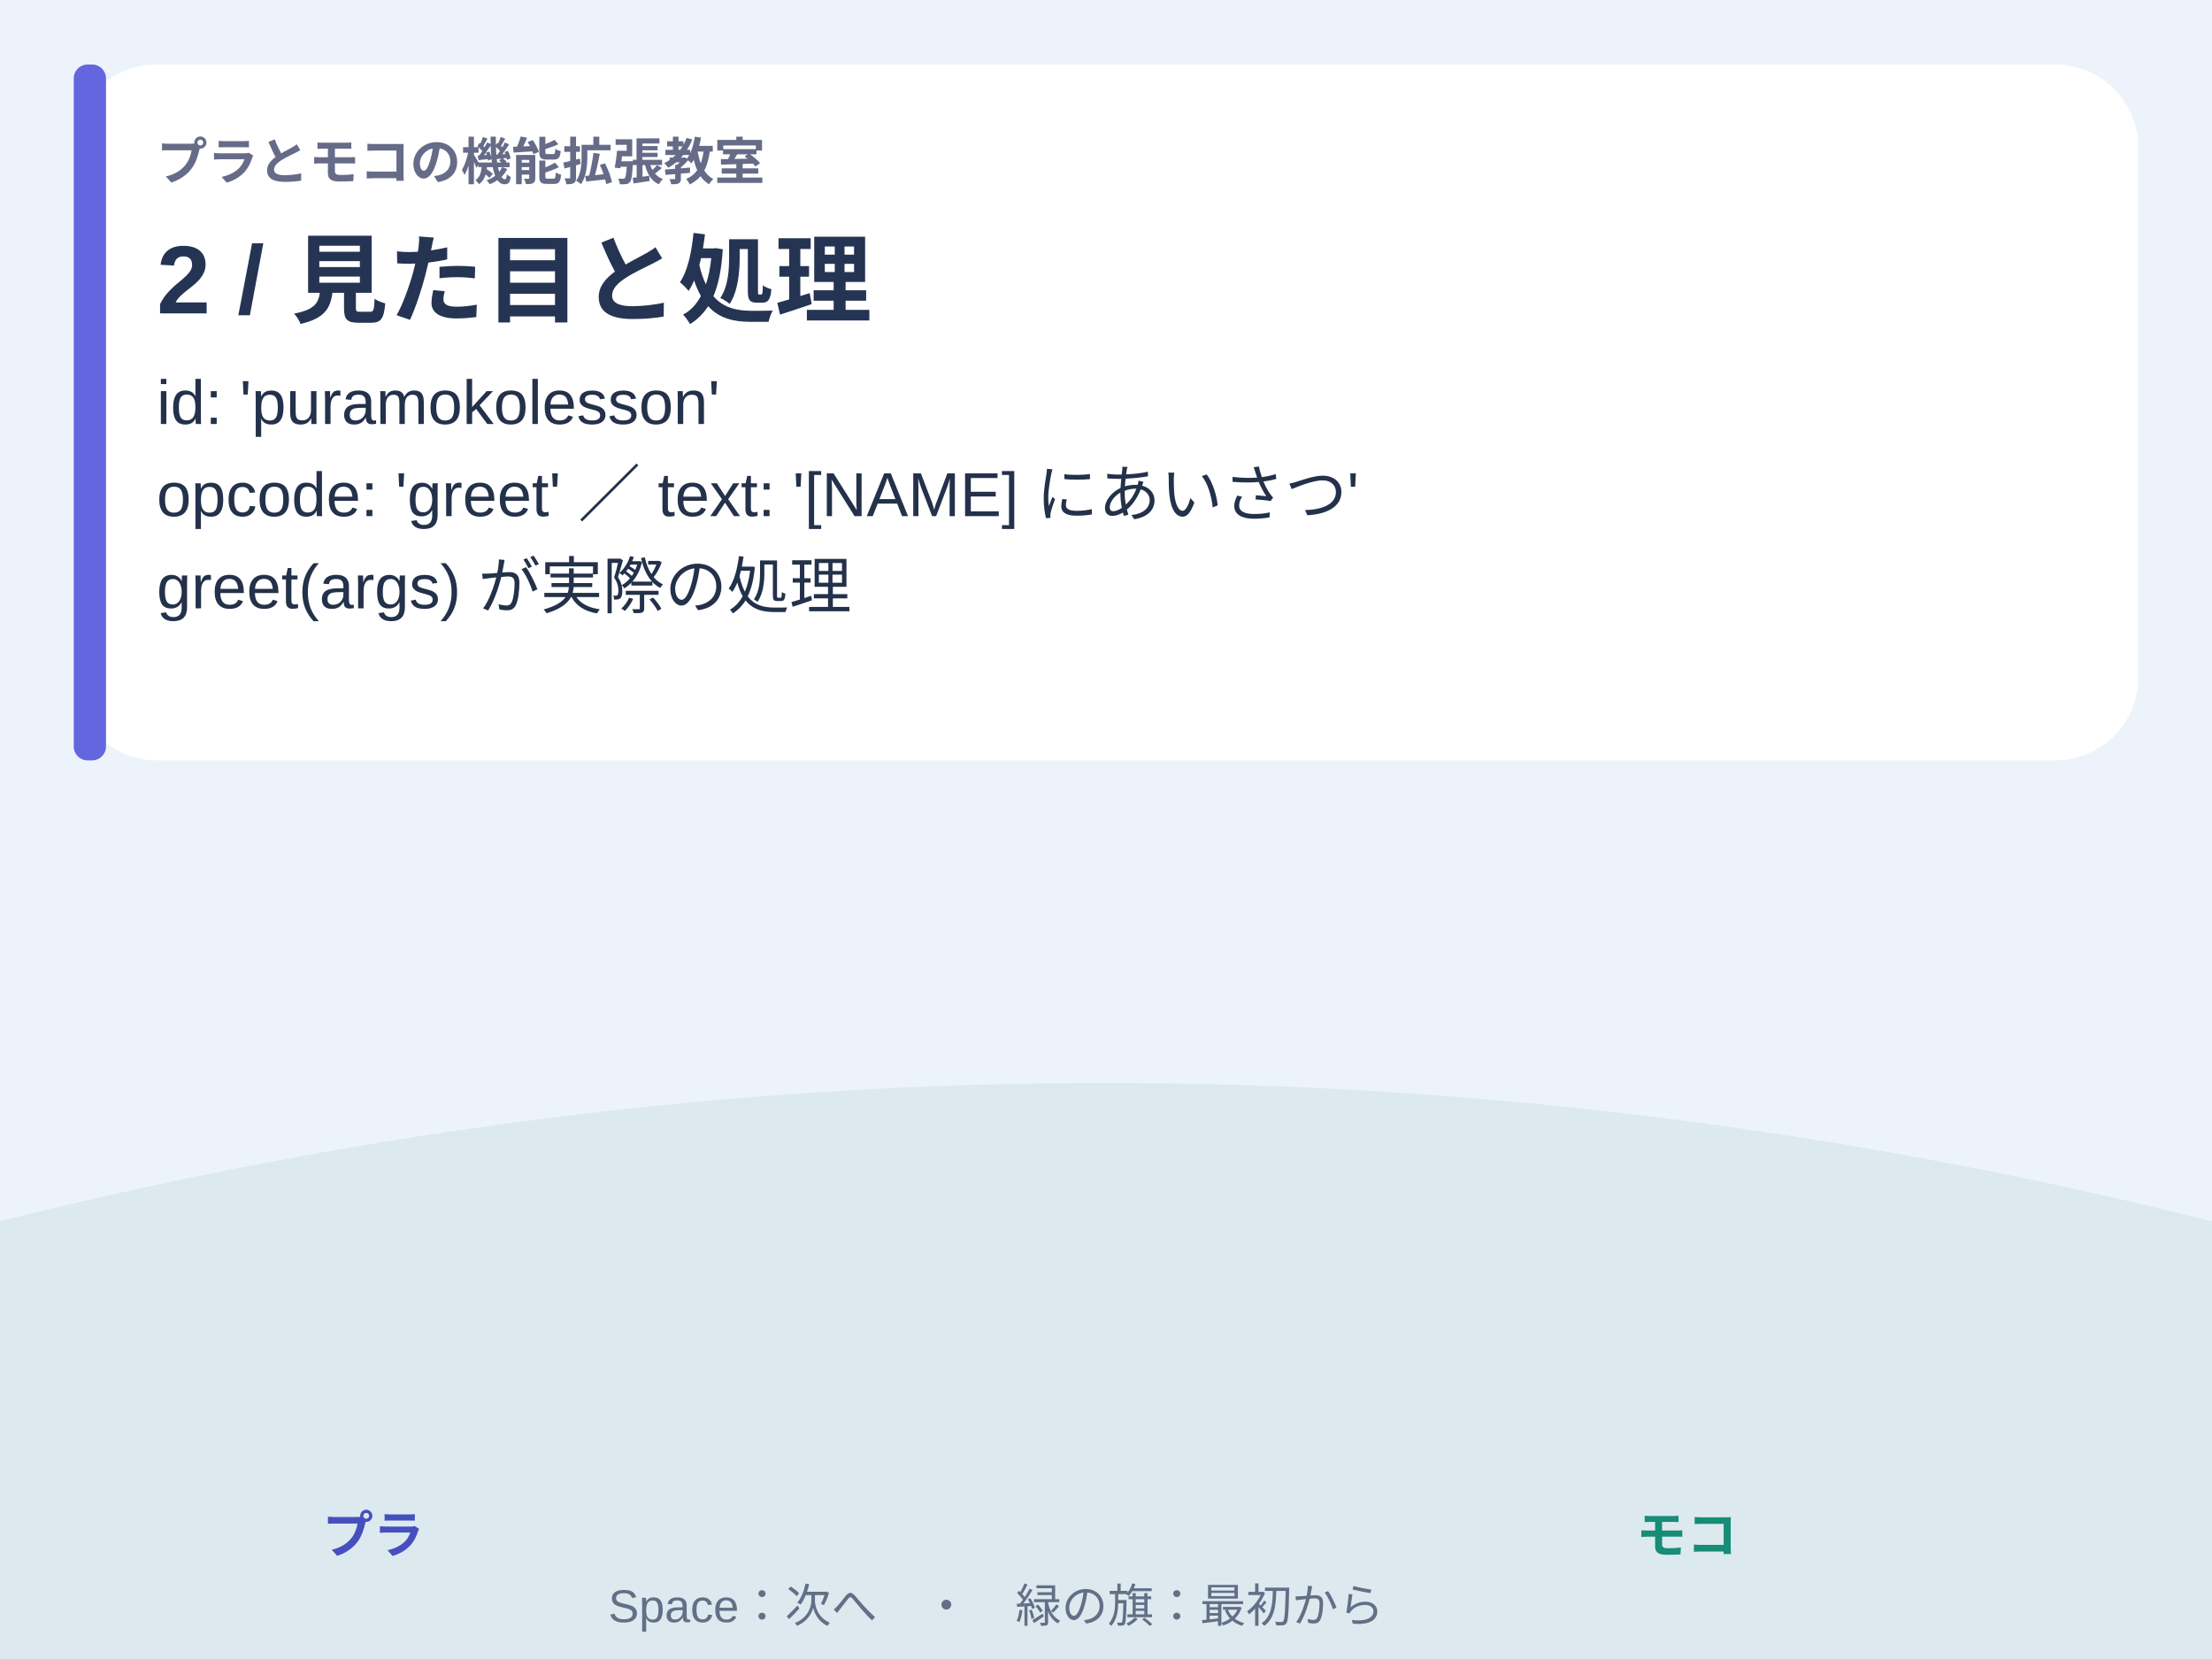
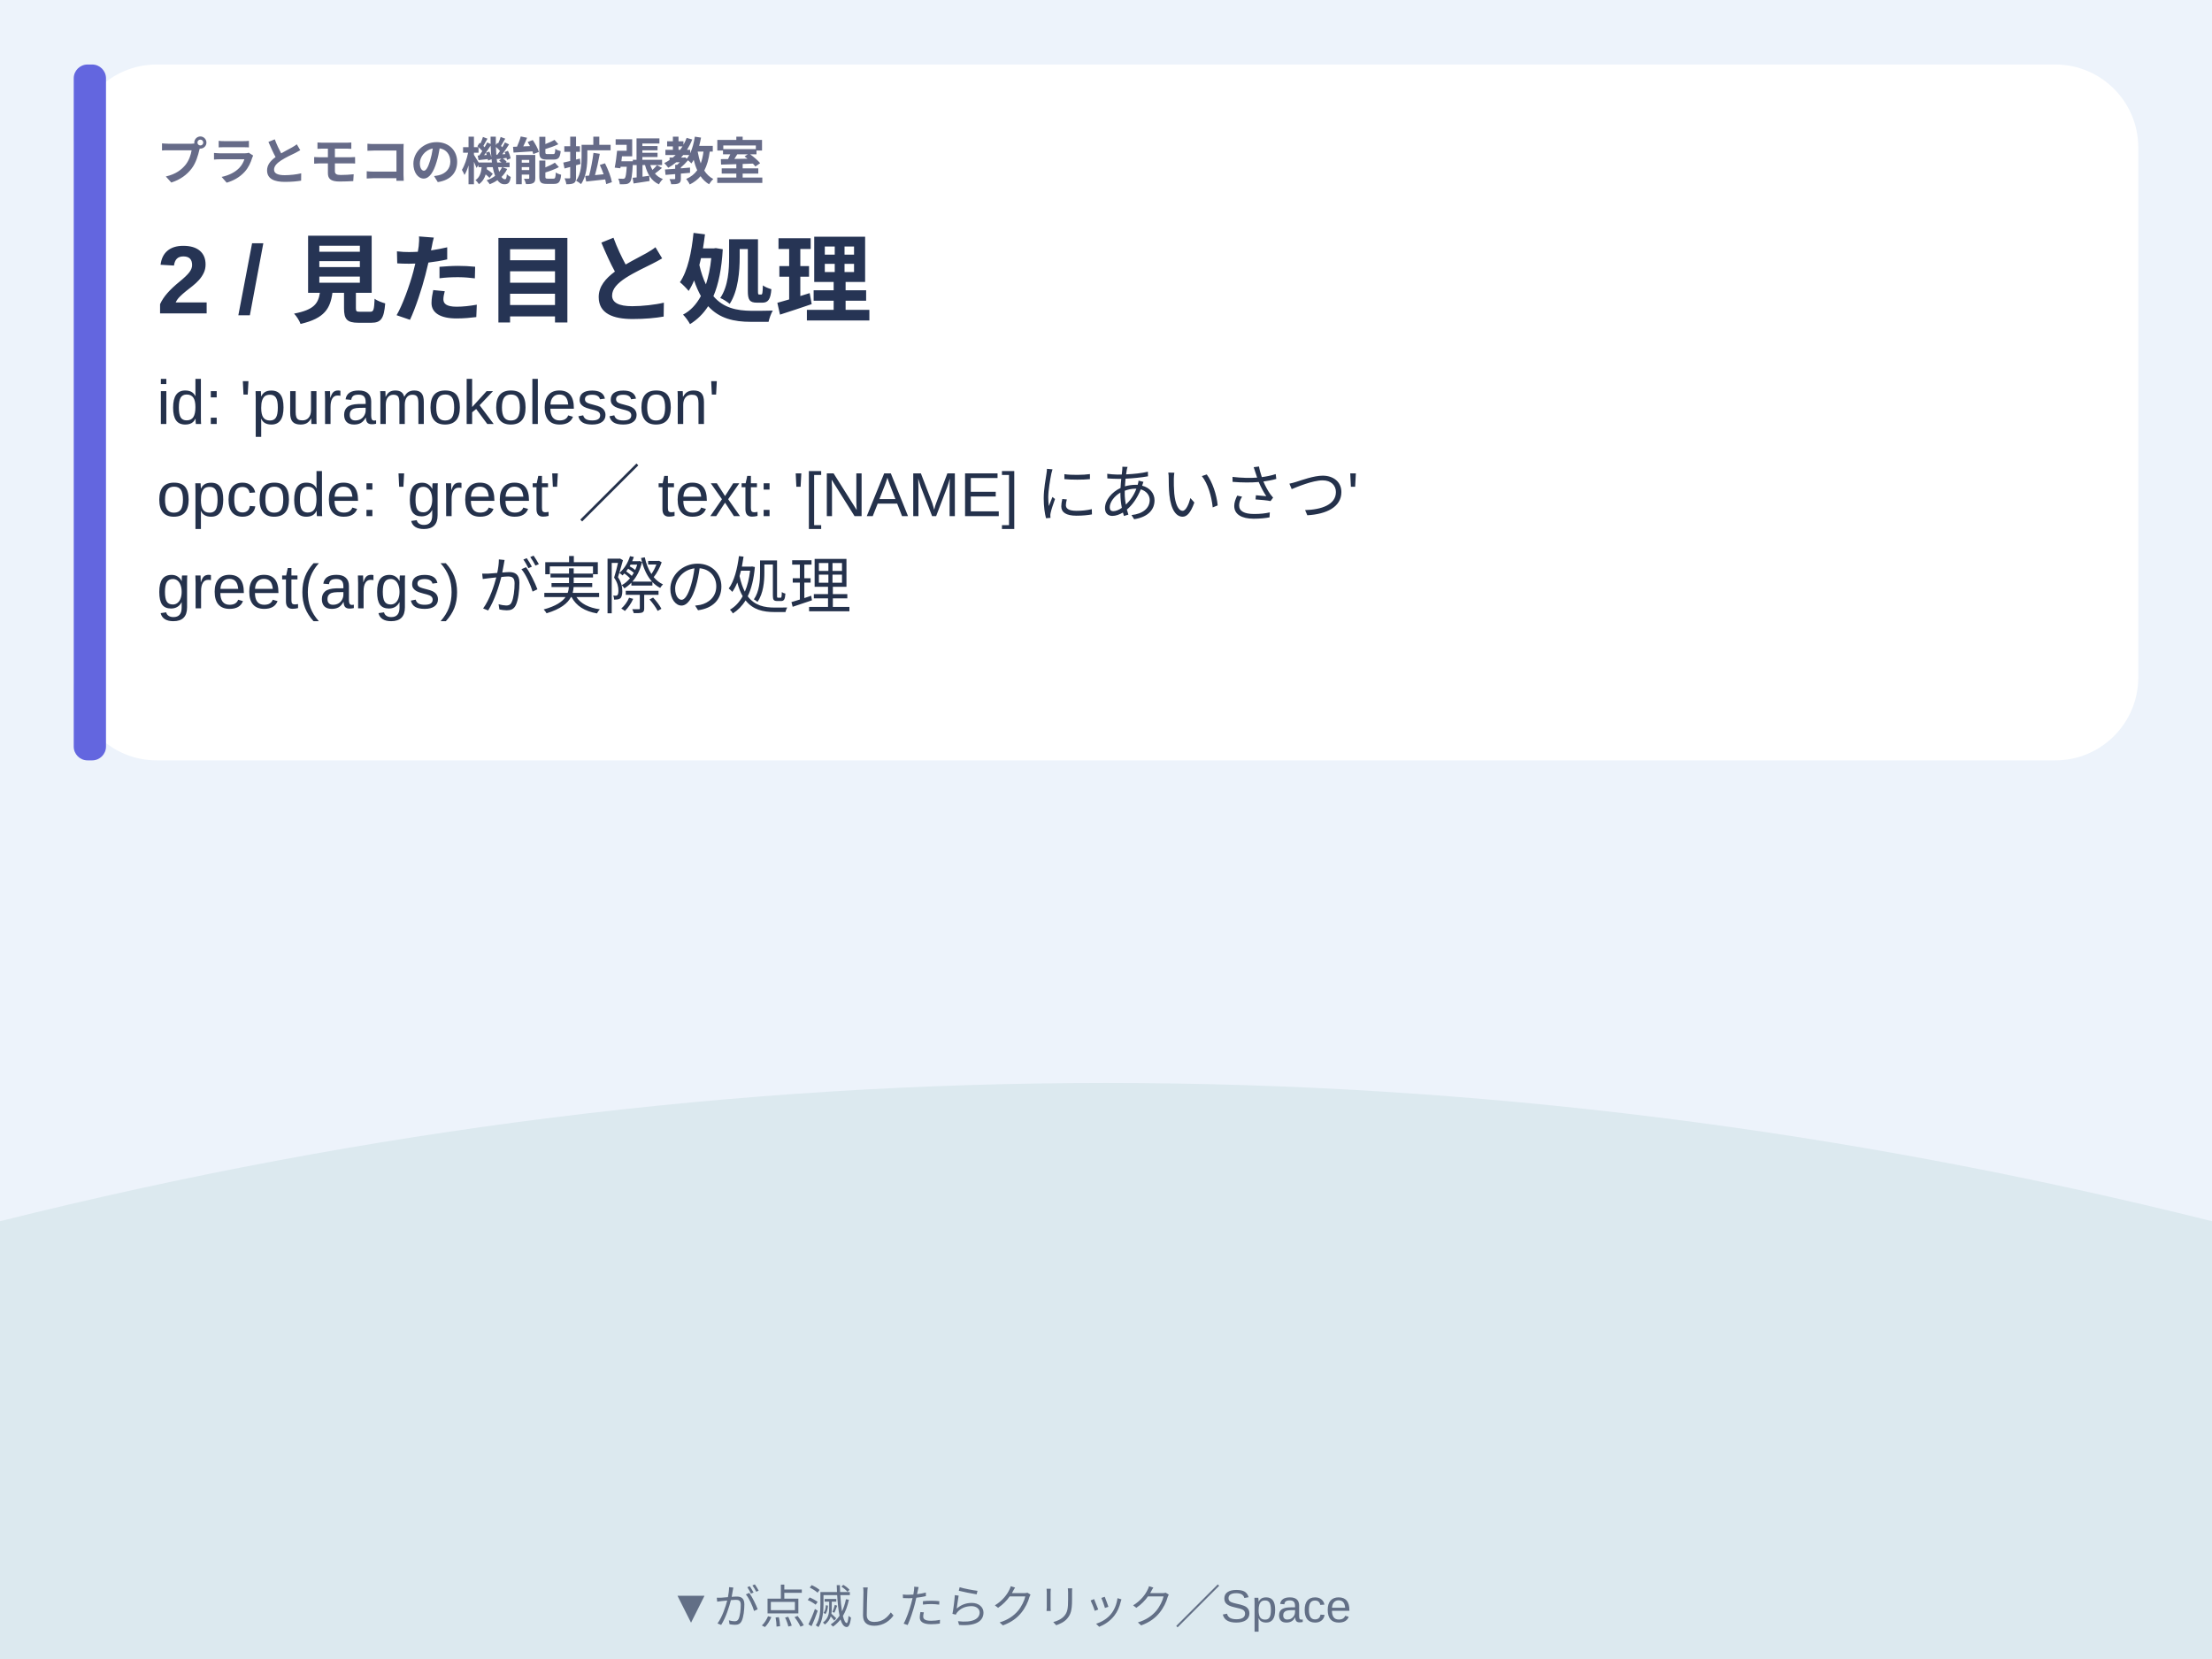
<svg xmlns="http://www.w3.org/2000/svg" width="480" height="360" viewBox="0 0 480 360">
  <g font-family="Noto Sans JP,Hiragino Kaku Gothic ProN,Arial,sans-serif">
    <rect width="480" height="360" fill="#edf3fb" />
    <path d="M0 265 Q240 205 480 265 V360 H0" fill="#dce9ef" />
    <rect x="16" y="14" width="448" height="151" rx="18" fill="white" />
    <rect x="16" y="14" width="7" height="151" rx="3" fill="#6366df" />
    <text x="34" y="39" font-size="11" font-weight="600" fill="#666b88">プラとモコの機能拡張教室</text>
    <text x="34" y="68" font-size="21" font-weight="700" fill="#263454">2 / 見た目と処理</text>
    <text x="34" y="92" font-size="13.5" font-weight="500" fill="#24314b">id: 'puramokolesson'</text>
    <text x="34" y="112" font-size="13.5" font-weight="500" fill="#24314b">opcode: 'greet' ／ text: '[NAME] にあいさつ'</text>
    <text x="34" y="132" font-size="13.5" font-weight="500" fill="#24314b">greet(args) が実際の処理</text>
-     <text x="70" y="337" font-size="11" font-weight="700" fill="#454fbe">プラ</text>
-     <text x="355" y="337" font-size="11" font-weight="700" fill="#178c77">モコ</text>
-     <text x="132" y="352" font-size="10" font-weight="500" fill="#626f86">Space：次へ　・　緑の旗：最初から</text>
+     <text x="145" y="352" font-size="10" font-weight="500" fill="#626f86">▼が点滅したらクリック／Space</text>
  </g>
</svg>
